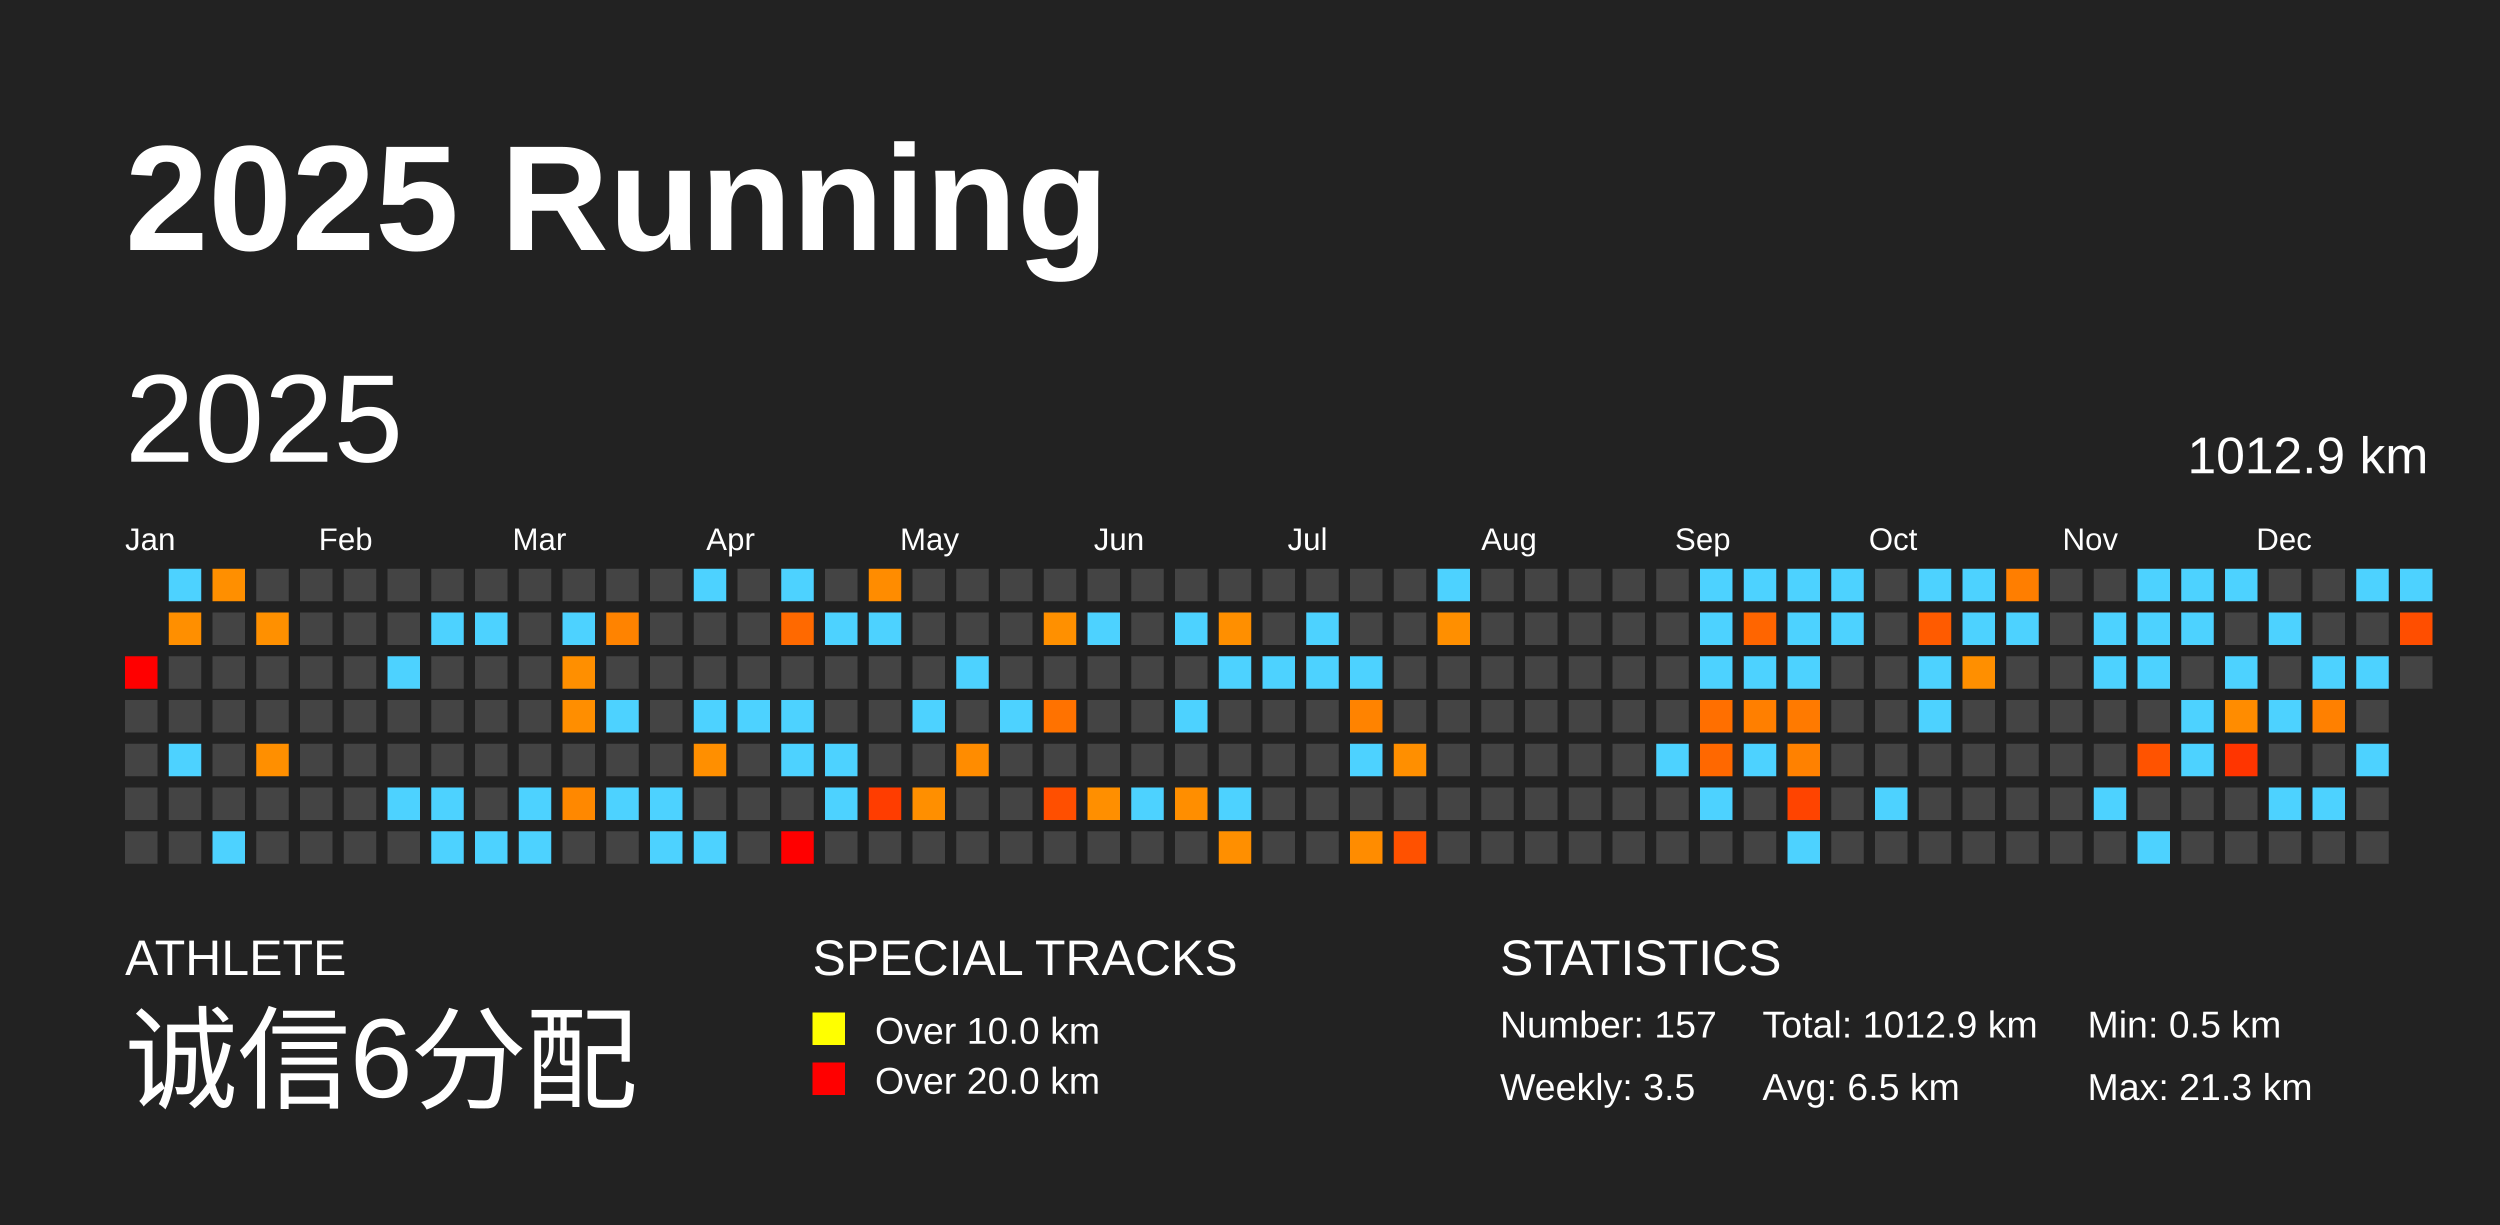
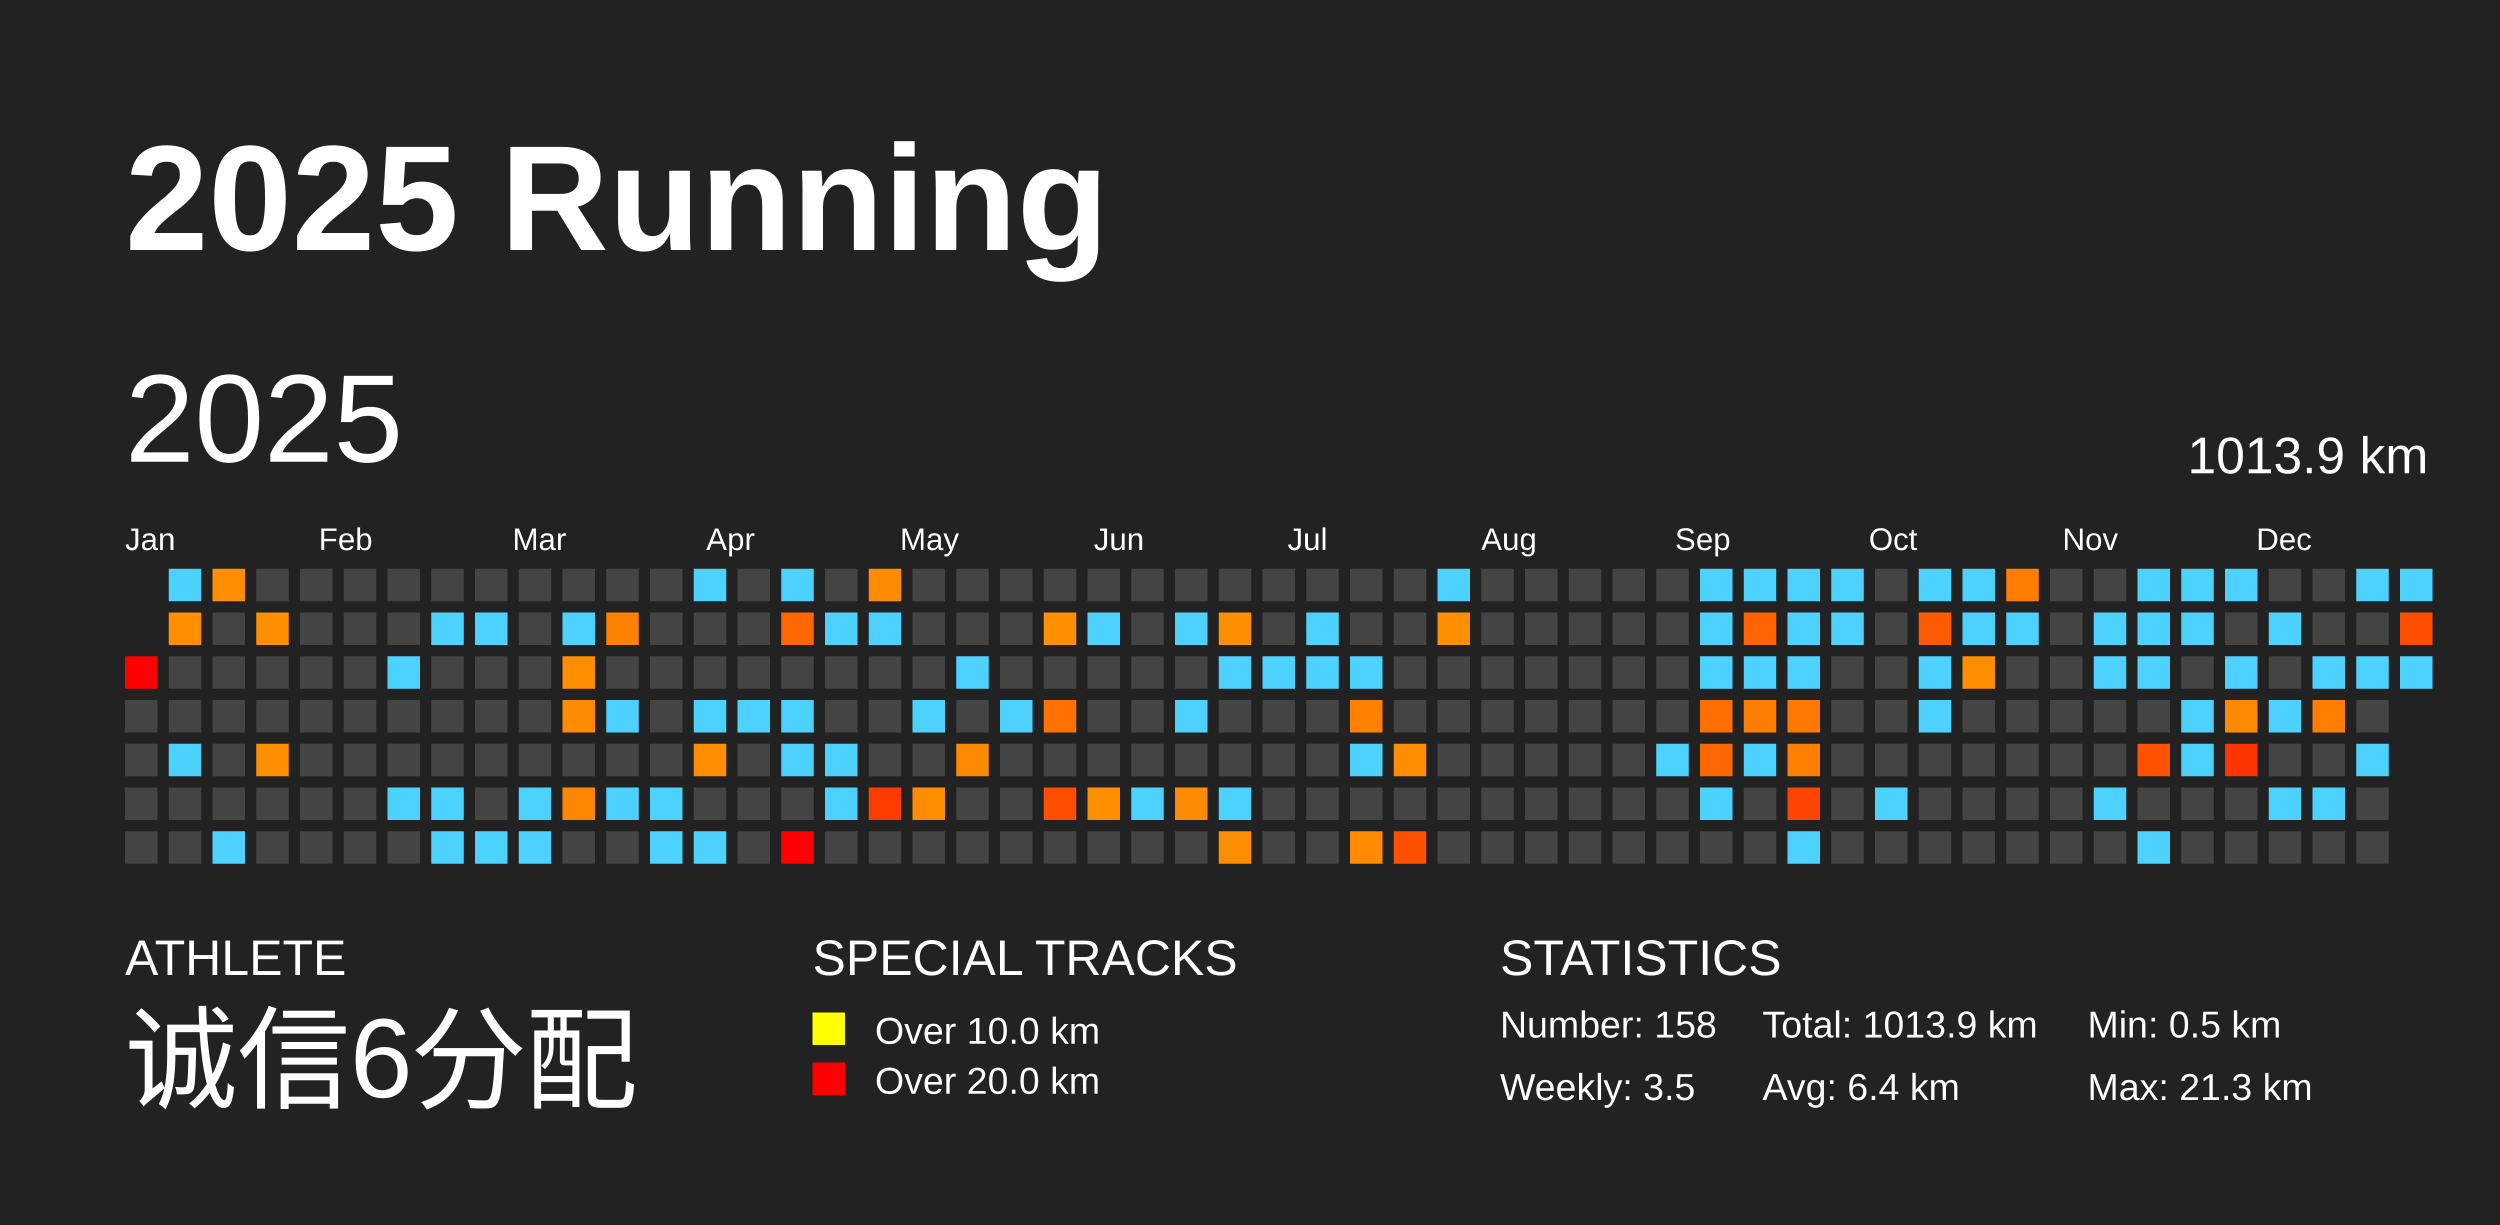
<svg xmlns="http://www.w3.org/2000/svg" baseProfile="full" height="98mm" version="1.1" viewBox="0,0,200,98" width="200mm">
  <defs />
  <rect fill="#222222" height="98" width="200" x="0" y="0" />
  <text fill="#FFFFFF" style="font-size:12px; font-family:Arial; font-weight:bold;" x="10" y="20">2025 Running</text>
  <text fill="#FFFFFF" style="font-size:4px; font-family:Arial" x="10" y="78">ATHLETE</text>
  <text fill="#FFFFFF" style="font-size:9px; font-family:Arial" x="10" y="88">诚信6分配</text>
  <text fill="#FFFFFF" style="font-size:4px; font-family:Arial" x="65" y="78">SPECIAL TRACKS</text>
  <rect fill="yellow" height="2.6" width="2.6" x="65" y="81" />
  <text fill="#FFFFFF" style="font-size:3px; font-family:Arial" x="70" y="83.5">Over 10.0 km</text>
  <rect fill="red" height="2.6" width="2.6" x="65" y="85" />
  <text fill="#FFFFFF" style="font-size:3px; font-family:Arial" x="70" y="87.5">Over 20.0 km</text>
  <text fill="#FFFFFF" style="font-size:4px; font-family:Arial" x="120" y="78">STATISTICS</text>
-   <text fill="#FFFFFF" style="font-size:3px; font-family:Arial" x="120" y="83">Number: 157</text>
+   <text fill="#FFFFFF" style="font-size:3px; font-family:Arial" x="120" y="83">Number: 158</text>
  <text fill="#FFFFFF" style="font-size:3px; font-family:Arial" x="120" y="88">Weekly: 3.5</text>
-   <text fill="#FFFFFF" style="font-size:3px; font-family:Arial" x="141" y="83">Total: 1012.9 km</text>
-   <text fill="#FFFFFF" style="font-size:3px; font-family:Arial" x="141" y="88">Avg: 6.5 km</text>
+   <text fill="#FFFFFF" style="font-size:3px; font-family:Arial" x="141" y="83">Total: 1013.9 km</text>
+   <text fill="#FFFFFF" style="font-size:3px; font-family:Arial" x="141" y="88">Avg: 6.4 km</text>
  <text fill="#FFFFFF" style="font-size:3px; font-family:Arial" x="167" y="83">Min: 0.5 km</text>
  <text fill="#FFFFFF" style="font-size:3px; font-family:Arial" x="167" y="88">Max: 21.3 km</text>
  <text dominant-baseline="hanging" fill="#FFFFFF" style="font-size:10.0px; font-family:Arial;" x="10" y="30">2025</text>
-   <text dominant-baseline="hanging" fill="#FFFFFF" style="font-size:4.125px; font-family:Arial;" x="175" y="35">1012.9 km</text>
+   <text dominant-baseline="hanging" fill="#FFFFFF" style="font-size:4.125px; font-family:Arial;" x="175" y="35">1013.9 km</text>
  <text fill="#FFFFFF" style="font-size:2.5px; font-family:Arial" x="10.0" y="44">Jan</text>
  <text fill="#FFFFFF" style="font-size:2.5px; font-family:Arial" x="25.5" y="44">Feb</text>
  <text fill="#FFFFFF" style="font-size:2.5px; font-family:Arial" x="41.0" y="44">Mar</text>
  <text fill="#FFFFFF" style="font-size:2.5px; font-family:Arial" x="56.5" y="44">Apr</text>
  <text fill="#FFFFFF" style="font-size:2.5px; font-family:Arial" x="72.0" y="44">May</text>
  <text fill="#FFFFFF" style="font-size:2.5px; font-family:Arial" x="87.5" y="44">Jun</text>
  <text fill="#FFFFFF" style="font-size:2.5px; font-family:Arial" x="103.0" y="44">Jul</text>
  <text fill="#FFFFFF" style="font-size:2.5px; font-family:Arial" x="118.5" y="44">Aug</text>
  <text fill="#FFFFFF" style="font-size:2.5px; font-family:Arial" x="134.0" y="44">Sep</text>
  <text fill="#FFFFFF" style="font-size:2.5px; font-family:Arial" x="149.5" y="44">Oct</text>
  <text fill="#FFFFFF" style="font-size:2.5px; font-family:Arial" x="165.0" y="44">Nov</text>
  <text fill="#FFFFFF" style="font-size:2.5px; font-family:Arial" x="180.5" y="44">Dec</text>
  <rect fill="red" height="2.6" width="2.6" x="10.0" y="52.5" />
  <rect fill="#444444" height="2.6" width="2.6" x="10.0" y="56.0" />
  <rect fill="#444444" height="2.6" width="2.6" x="10.0" y="59.5" />
  <rect fill="#444444" height="2.6" width="2.6" x="10.0" y="63.0" />
  <rect fill="#444444" height="2.6" width="2.6" x="10.0" y="66.5" />
  <rect fill="#4dd2ff" height="2.6" width="2.6" x="13.5" y="45.5" />
-   <rect fill="#ff8f00" height="2.6" width="2.6" x="13.5" y="49.0" />
+   <rect fill="#ff8e00" height="2.6" width="2.6" x="13.5" y="49.0" />
  <rect fill="#444444" height="2.6" width="2.6" x="13.5" y="52.5" />
  <rect fill="#444444" height="2.6" width="2.6" x="13.5" y="56.0" />
  <rect fill="#4dd2ff" height="2.6" width="2.6" x="13.5" y="59.5" />
  <rect fill="#444444" height="2.6" width="2.6" x="13.5" y="63.0" />
  <rect fill="#444444" height="2.6" width="2.6" x="13.5" y="66.5" />
-   <rect fill="#ff8f00" height="2.6" width="2.6" x="17.0" y="45.5" />
+   <rect fill="#ff8e00" height="2.6" width="2.6" x="17.0" y="45.5" />
  <rect fill="#444444" height="2.6" width="2.6" x="17.0" y="49.0" />
  <rect fill="#444444" height="2.6" width="2.6" x="17.0" y="52.5" />
  <rect fill="#444444" height="2.6" width="2.6" x="17.0" y="56.0" />
  <rect fill="#444444" height="2.6" width="2.6" x="17.0" y="59.5" />
  <rect fill="#444444" height="2.6" width="2.6" x="17.0" y="63.0" />
  <rect fill="#4dd2ff" height="2.6" width="2.6" x="17.0" y="66.5" />
  <rect fill="#444444" height="2.6" width="2.6" x="20.5" y="45.5" />
-   <rect fill="#ff9000" height="2.6" width="2.6" x="20.5" y="49.0" />
+   <rect fill="#ff8e00" height="2.6" width="2.6" x="20.5" y="49.0" />
  <rect fill="#444444" height="2.6" width="2.6" x="20.5" y="52.5" />
  <rect fill="#444444" height="2.6" width="2.6" x="20.5" y="56.0" />
-   <rect fill="#ff8f00" height="2.6" width="2.6" x="20.5" y="59.5" />
+   <rect fill="#ff8e00" height="2.6" width="2.6" x="20.5" y="59.5" />
  <rect fill="#444444" height="2.6" width="2.6" x="20.5" y="63.0" />
  <rect fill="#444444" height="2.6" width="2.6" x="20.5" y="66.5" />
  <rect fill="#444444" height="2.6" width="2.6" x="24.0" y="45.5" />
  <rect fill="#444444" height="2.6" width="2.6" x="24.0" y="49.0" />
  <rect fill="#444444" height="2.6" width="2.6" x="24.0" y="52.5" />
  <rect fill="#444444" height="2.6" width="2.6" x="24.0" y="56.0" />
  <rect fill="#444444" height="2.6" width="2.6" x="24.0" y="59.5" />
  <rect fill="#444444" height="2.6" width="2.6" x="24.0" y="63.0" />
  <rect fill="#444444" height="2.6" width="2.6" x="24.0" y="66.5" />
  <rect fill="#444444" height="2.6" width="2.6" x="27.5" y="45.5" />
  <rect fill="#444444" height="2.6" width="2.6" x="27.5" y="49.0" />
  <rect fill="#444444" height="2.6" width="2.6" x="27.5" y="52.5" />
  <rect fill="#444444" height="2.6" width="2.6" x="27.5" y="56.0" />
  <rect fill="#444444" height="2.6" width="2.6" x="27.5" y="59.5" />
  <rect fill="#444444" height="2.6" width="2.6" x="27.5" y="63.0" />
  <rect fill="#444444" height="2.6" width="2.6" x="27.5" y="66.5" />
  <rect fill="#444444" height="2.6" width="2.6" x="31.0" y="45.5" />
  <rect fill="#444444" height="2.6" width="2.6" x="31.0" y="49.0" />
  <rect fill="#4dd2ff" height="2.6" width="2.6" x="31.0" y="52.5" />
  <rect fill="#444444" height="2.6" width="2.6" x="31.0" y="56.0" />
  <rect fill="#444444" height="2.6" width="2.6" x="31.0" y="59.5" />
  <rect fill="#4dd2ff" height="2.6" width="2.6" x="31.0" y="63.0" />
  <rect fill="#444444" height="2.6" width="2.6" x="31.0" y="66.5" />
  <rect fill="#444444" height="2.6" width="2.6" x="34.5" y="45.5" />
  <rect fill="#4dd2ff" height="2.6" width="2.6" x="34.5" y="49.0" />
  <rect fill="#444444" height="2.6" width="2.6" x="34.5" y="52.5" />
  <rect fill="#444444" height="2.6" width="2.6" x="34.5" y="56.0" />
  <rect fill="#444444" height="2.6" width="2.6" x="34.5" y="59.5" />
  <rect fill="#4dd2ff" height="2.6" width="2.6" x="34.5" y="63.0" />
  <rect fill="#4dd2ff" height="2.6" width="2.6" x="34.5" y="66.5" />
  <rect fill="#444444" height="2.6" width="2.6" x="38.0" y="45.5" />
  <rect fill="#4dd2ff" height="2.6" width="2.6" x="38.0" y="49.0" />
  <rect fill="#444444" height="2.6" width="2.6" x="38.0" y="52.5" />
  <rect fill="#444444" height="2.6" width="2.6" x="38.0" y="56.0" />
  <rect fill="#444444" height="2.6" width="2.6" x="38.0" y="59.5" />
  <rect fill="#444444" height="2.6" width="2.6" x="38.0" y="63.0" />
  <rect fill="#4dd2ff" height="2.6" width="2.6" x="38.0" y="66.5" />
  <rect fill="#444444" height="2.6" width="2.6" x="41.5" y="45.5" />
  <rect fill="#444444" height="2.6" width="2.6" x="41.5" y="49.0" />
  <rect fill="#444444" height="2.6" width="2.6" x="41.5" y="52.5" />
  <rect fill="#444444" height="2.6" width="2.6" x="41.5" y="56.0" />
  <rect fill="#444444" height="2.6" width="2.6" x="41.5" y="59.5" />
  <rect fill="#4dd2ff" height="2.6" width="2.6" x="41.5" y="63.0" />
  <rect fill="#4dd2ff" height="2.6" width="2.6" x="41.5" y="66.5" />
  <rect fill="#444444" height="2.6" width="2.6" x="45.0" y="45.5" />
  <rect fill="#4dd2ff" height="2.6" width="2.6" x="45.0" y="49.0" />
-   <rect fill="#ff8f00" height="2.6" width="2.6" x="45.0" y="52.5" />
-   <rect fill="#ff8e00" height="2.6" width="2.6" x="45.0" y="56.0" />
+   <rect fill="#ff8e00" height="2.6" width="2.6" x="45.0" y="52.5" />
+   <rect fill="#ff8c00" height="2.6" width="2.6" x="45.0" y="56.0" />
  <rect fill="#444444" height="2.6" width="2.6" x="45.0" y="59.5" />
-   <rect fill="#ff8800" height="2.6" width="2.6" x="45.0" y="63.0" />
+   <rect fill="#ff8600" height="2.6" width="2.6" x="45.0" y="63.0" />
  <rect fill="#444444" height="2.6" width="2.6" x="45.0" y="66.5" />
  <rect fill="#444444" height="2.6" width="2.6" x="48.5" y="45.5" />
-   <rect fill="#ff8300" height="2.6" width="2.6" x="48.5" y="49.0" />
+   <rect fill="#ff8100" height="2.6" width="2.6" x="48.5" y="49.0" />
  <rect fill="#444444" height="2.6" width="2.6" x="48.5" y="52.5" />
  <rect fill="#4dd2ff" height="2.6" width="2.6" x="48.5" y="56.0" />
  <rect fill="#444444" height="2.6" width="2.6" x="48.5" y="59.5" />
  <rect fill="#4dd2ff" height="2.6" width="2.6" x="48.5" y="63.0" />
  <rect fill="#444444" height="2.6" width="2.6" x="48.5" y="66.5" />
  <rect fill="#444444" height="2.6" width="2.6" x="52.0" y="45.5" />
  <rect fill="#444444" height="2.6" width="2.6" x="52.0" y="49.0" />
  <rect fill="#444444" height="2.6" width="2.6" x="52.0" y="52.5" />
  <rect fill="#444444" height="2.6" width="2.6" x="52.0" y="56.0" />
  <rect fill="#444444" height="2.6" width="2.6" x="52.0" y="59.5" />
  <rect fill="#4dd2ff" height="2.6" width="2.6" x="52.0" y="63.0" />
  <rect fill="#4dd2ff" height="2.6" width="2.6" x="52.0" y="66.5" />
  <rect fill="#4dd2ff" height="2.6" width="2.6" x="55.5" y="45.5" />
  <rect fill="#444444" height="2.6" width="2.6" x="55.5" y="49.0" />
  <rect fill="#444444" height="2.6" width="2.6" x="55.5" y="52.5" />
  <rect fill="#4dd2ff" height="2.6" width="2.6" x="55.5" y="56.0" />
-   <rect fill="#ff8f00" height="2.6" width="2.6" x="55.5" y="59.5" />
+   <rect fill="#ff8d00" height="2.6" width="2.6" x="55.5" y="59.5" />
  <rect fill="#444444" height="2.6" width="2.6" x="55.5" y="63.0" />
  <rect fill="#4dd2ff" height="2.6" width="2.6" x="55.5" y="66.5" />
  <rect fill="#444444" height="2.6" width="2.6" x="59.0" y="45.5" />
  <rect fill="#444444" height="2.6" width="2.6" x="59.0" y="49.0" />
  <rect fill="#444444" height="2.6" width="2.6" x="59.0" y="52.5" />
  <rect fill="#4dd2ff" height="2.6" width="2.6" x="59.0" y="56.0" />
  <rect fill="#444444" height="2.6" width="2.6" x="59.0" y="59.5" />
  <rect fill="#444444" height="2.6" width="2.6" x="59.0" y="63.0" />
  <rect fill="#444444" height="2.6" width="2.6" x="59.0" y="66.5" />
  <rect fill="#4dd2ff" height="2.6" width="2.6" x="62.5" y="45.5" />
-   <rect fill="#ff6900" height="2.6" width="2.6" x="62.5" y="49.0" />
+   <rect fill="#ff6800" height="2.6" width="2.6" x="62.5" y="49.0" />
  <rect fill="#444444" height="2.6" width="2.6" x="62.5" y="52.5" />
  <rect fill="#4dd2ff" height="2.6" width="2.6" x="62.5" y="56.0" />
  <rect fill="#4dd2ff" height="2.6" width="2.6" x="62.5" y="59.5" />
  <rect fill="#444444" height="2.6" width="2.6" x="62.5" y="63.0" />
  <rect fill="red" height="2.6" width="2.6" x="62.5" y="66.5" />
  <rect fill="#444444" height="2.6" width="2.6" x="66.0" y="45.5" />
  <rect fill="#4dd2ff" height="2.6" width="2.6" x="66.0" y="49.0" />
  <rect fill="#444444" height="2.6" width="2.6" x="66.0" y="52.5" />
  <rect fill="#444444" height="2.6" width="2.6" x="66.0" y="56.0" />
  <rect fill="#4dd2ff" height="2.6" width="2.6" x="66.0" y="59.5" />
  <rect fill="#4dd2ff" height="2.6" width="2.6" x="66.0" y="63.0" />
  <rect fill="#444444" height="2.6" width="2.6" x="66.0" y="66.5" />
-   <rect fill="#ff8c00" height="2.6" width="2.6" x="69.5" y="45.5" />
+   <rect fill="#ff8b00" height="2.6" width="2.6" x="69.5" y="45.5" />
  <rect fill="#4dd2ff" height="2.6" width="2.6" x="69.5" y="49.0" />
  <rect fill="#444444" height="2.6" width="2.6" x="69.5" y="52.5" />
  <rect fill="#444444" height="2.6" width="2.6" x="69.5" y="56.0" />
  <rect fill="#444444" height="2.6" width="2.6" x="69.5" y="59.5" />
-   <rect fill="#ff3d00" height="2.6" width="2.6" x="69.5" y="63.0" />
+   <rect fill="#ff3c00" height="2.6" width="2.6" x="69.5" y="63.0" />
  <rect fill="#444444" height="2.6" width="2.6" x="69.5" y="66.5" />
  <rect fill="#444444" height="2.6" width="2.6" x="73.0" y="45.5" />
  <rect fill="#444444" height="2.6" width="2.6" x="73.0" y="49.0" />
  <rect fill="#444444" height="2.6" width="2.6" x="73.0" y="52.5" />
  <rect fill="#4dd2ff" height="2.6" width="2.6" x="73.0" y="56.0" />
  <rect fill="#444444" height="2.6" width="2.6" x="73.0" y="59.5" />
-   <rect fill="#ff8f00" height="2.6" width="2.6" x="73.0" y="63.0" />
+   <rect fill="#ff8d00" height="2.6" width="2.6" x="73.0" y="63.0" />
  <rect fill="#444444" height="2.6" width="2.6" x="73.0" y="66.5" />
  <rect fill="#444444" height="2.6" width="2.6" x="76.5" y="45.5" />
  <rect fill="#444444" height="2.6" width="2.6" x="76.5" y="49.0" />
  <rect fill="#4dd2ff" height="2.6" width="2.6" x="76.5" y="52.5" />
  <rect fill="#444444" height="2.6" width="2.6" x="76.5" y="56.0" />
-   <rect fill="#ff8c00" height="2.6" width="2.6" x="76.5" y="59.5" />
+   <rect fill="#ff8a00" height="2.6" width="2.6" x="76.5" y="59.5" />
  <rect fill="#444444" height="2.6" width="2.6" x="76.5" y="63.0" />
  <rect fill="#444444" height="2.6" width="2.6" x="76.5" y="66.5" />
  <rect fill="#444444" height="2.6" width="2.6" x="80.0" y="45.5" />
  <rect fill="#444444" height="2.6" width="2.6" x="80.0" y="49.0" />
  <rect fill="#444444" height="2.6" width="2.6" x="80.0" y="52.5" />
  <rect fill="#4dd2ff" height="2.6" width="2.6" x="80.0" y="56.0" />
  <rect fill="#444444" height="2.6" width="2.6" x="80.0" y="59.5" />
  <rect fill="#444444" height="2.6" width="2.6" x="80.0" y="63.0" />
  <rect fill="#444444" height="2.6" width="2.6" x="80.0" y="66.5" />
  <rect fill="#444444" height="2.6" width="2.6" x="83.5" y="45.5" />
-   <rect fill="#ff9000" height="2.6" width="2.6" x="83.5" y="49.0" />
+   <rect fill="#ff8e00" height="2.6" width="2.6" x="83.5" y="49.0" />
  <rect fill="#444444" height="2.6" width="2.6" x="83.5" y="52.5" />
-   <rect fill="#ff7200" height="2.6" width="2.6" x="83.5" y="56.0" />
+   <rect fill="#ff7100" height="2.6" width="2.6" x="83.5" y="56.0" />
  <rect fill="#444444" height="2.6" width="2.6" x="83.5" y="59.5" />
-   <rect fill="#ff4f00" height="2.6" width="2.6" x="83.5" y="63.0" />
+   <rect fill="#ff4e00" height="2.6" width="2.6" x="83.5" y="63.0" />
  <rect fill="#444444" height="2.6" width="2.6" x="83.5" y="66.5" />
  <rect fill="#444444" height="2.6" width="2.6" x="87.0" y="45.5" />
  <rect fill="#4dd2ff" height="2.6" width="2.6" x="87.0" y="49.0" />
  <rect fill="#444444" height="2.6" width="2.6" x="87.0" y="52.5" />
  <rect fill="#444444" height="2.6" width="2.6" x="87.0" y="56.0" />
  <rect fill="#444444" height="2.6" width="2.6" x="87.0" y="59.5" />
-   <rect fill="#ff8f00" height="2.6" width="2.6" x="87.0" y="63.0" />
+   <rect fill="#ff8e00" height="2.6" width="2.6" x="87.0" y="63.0" />
  <rect fill="#444444" height="2.6" width="2.6" x="87.0" y="66.5" />
  <rect fill="#444444" height="2.6" width="2.6" x="90.5" y="45.5" />
  <rect fill="#444444" height="2.6" width="2.6" x="90.5" y="49.0" />
  <rect fill="#444444" height="2.6" width="2.6" x="90.5" y="52.5" />
  <rect fill="#444444" height="2.6" width="2.6" x="90.5" y="56.0" />
  <rect fill="#444444" height="2.6" width="2.6" x="90.5" y="59.5" />
  <rect fill="#4dd2ff" height="2.6" width="2.6" x="90.5" y="63.0" />
  <rect fill="#444444" height="2.6" width="2.6" x="90.5" y="66.5" />
  <rect fill="#444444" height="2.6" width="2.6" x="94.0" y="45.5" />
  <rect fill="#4dd2ff" height="2.6" width="2.6" x="94.0" y="49.0" />
  <rect fill="#444444" height="2.6" width="2.6" x="94.0" y="52.5" />
  <rect fill="#4dd2ff" height="2.6" width="2.6" x="94.0" y="56.0" />
  <rect fill="#444444" height="2.6" width="2.6" x="94.0" y="59.5" />
-   <rect fill="#ff8e00" height="2.6" width="2.6" x="94.0" y="63.0" />
+   <rect fill="#ff8c00" height="2.6" width="2.6" x="94.0" y="63.0" />
  <rect fill="#444444" height="2.6" width="2.6" x="94.0" y="66.5" />
  <rect fill="#444444" height="2.6" width="2.6" x="97.5" y="45.5" />
-   <rect fill="#ff8f00" height="2.6" width="2.6" x="97.5" y="49.0" />
+   <rect fill="#ff8e00" height="2.6" width="2.6" x="97.5" y="49.0" />
  <rect fill="#4dd2ff" height="2.6" width="2.6" x="97.5" y="52.5" />
  <rect fill="#444444" height="2.6" width="2.6" x="97.5" y="56.0" />
  <rect fill="#444444" height="2.6" width="2.6" x="97.5" y="59.5" />
  <rect fill="#4dd2ff" height="2.6" width="2.6" x="97.5" y="63.0" />
-   <rect fill="#ff8f00" height="2.6" width="2.6" x="97.5" y="66.5" />
+   <rect fill="#ff8d00" height="2.6" width="2.6" x="97.5" y="66.5" />
  <rect fill="#444444" height="2.6" width="2.6" x="101.0" y="45.5" />
  <rect fill="#444444" height="2.6" width="2.6" x="101.0" y="49.0" />
  <rect fill="#4dd2ff" height="2.6" width="2.6" x="101.0" y="52.5" />
  <rect fill="#444444" height="2.6" width="2.6" x="101.0" y="56.0" />
  <rect fill="#444444" height="2.6" width="2.6" x="101.0" y="59.5" />
  <rect fill="#444444" height="2.6" width="2.6" x="101.0" y="63.0" />
  <rect fill="#444444" height="2.6" width="2.6" x="101.0" y="66.5" />
  <rect fill="#444444" height="2.6" width="2.6" x="104.5" y="45.5" />
  <rect fill="#4dd2ff" height="2.6" width="2.6" x="104.5" y="49.0" />
  <rect fill="#4dd2ff" height="2.6" width="2.6" x="104.5" y="52.5" />
  <rect fill="#444444" height="2.6" width="2.6" x="104.5" y="56.0" />
  <rect fill="#444444" height="2.6" width="2.6" x="104.5" y="59.5" />
  <rect fill="#444444" height="2.6" width="2.6" x="104.5" y="63.0" />
  <rect fill="#444444" height="2.6" width="2.6" x="104.5" y="66.5" />
  <rect fill="#444444" height="2.6" width="2.6" x="108.0" y="45.5" />
  <rect fill="#444444" height="2.6" width="2.6" x="108.0" y="49.0" />
  <rect fill="#4dd2ff" height="2.6" width="2.6" x="108.0" y="52.5" />
-   <rect fill="#ff8300" height="2.6" width="2.6" x="108.0" y="56.0" />
+   <rect fill="#ff8100" height="2.6" width="2.6" x="108.0" y="56.0" />
  <rect fill="#4dd2ff" height="2.6" width="2.6" x="108.0" y="59.5" />
  <rect fill="#444444" height="2.6" width="2.6" x="108.0" y="63.0" />
-   <rect fill="#ff8c00" height="2.6" width="2.6" x="108.0" y="66.5" />
+   <rect fill="#ff8b00" height="2.6" width="2.6" x="108.0" y="66.5" />
  <rect fill="#444444" height="2.6" width="2.6" x="111.5" y="45.5" />
  <rect fill="#444444" height="2.6" width="2.6" x="111.5" y="49.0" />
  <rect fill="#444444" height="2.6" width="2.6" x="111.5" y="52.5" />
  <rect fill="#444444" height="2.6" width="2.6" x="111.5" y="56.0" />
-   <rect fill="#ff8f00" height="2.6" width="2.6" x="111.5" y="59.5" />
+   <rect fill="#ff8d00" height="2.6" width="2.6" x="111.5" y="59.5" />
  <rect fill="#444444" height="2.6" width="2.6" x="111.5" y="63.0" />
-   <rect fill="#ff5100" height="2.6" width="2.6" x="111.5" y="66.5" />
+   <rect fill="#ff5000" height="2.6" width="2.6" x="111.5" y="66.5" />
  <rect fill="#4dd2ff" height="2.6" width="2.6" x="115.0" y="45.5" />
-   <rect fill="#ff8f00" height="2.6" width="2.6" x="115.0" y="49.0" />
+   <rect fill="#ff8e00" height="2.6" width="2.6" x="115.0" y="49.0" />
  <rect fill="#444444" height="2.6" width="2.6" x="115.0" y="52.5" />
  <rect fill="#444444" height="2.6" width="2.6" x="115.0" y="56.0" />
  <rect fill="#444444" height="2.6" width="2.6" x="115.0" y="59.5" />
  <rect fill="#444444" height="2.6" width="2.6" x="115.0" y="63.0" />
  <rect fill="#444444" height="2.6" width="2.6" x="115.0" y="66.5" />
  <rect fill="#444444" height="2.6" width="2.6" x="118.5" y="45.5" />
  <rect fill="#444444" height="2.6" width="2.6" x="118.5" y="49.0" />
  <rect fill="#444444" height="2.6" width="2.6" x="118.5" y="52.5" />
  <rect fill="#444444" height="2.6" width="2.6" x="118.5" y="56.0" />
  <rect fill="#444444" height="2.6" width="2.6" x="118.5" y="59.5" />
  <rect fill="#444444" height="2.6" width="2.6" x="118.5" y="63.0" />
  <rect fill="#444444" height="2.6" width="2.6" x="118.5" y="66.5" />
  <rect fill="#444444" height="2.6" width="2.6" x="122.0" y="45.5" />
  <rect fill="#444444" height="2.6" width="2.6" x="122.0" y="49.0" />
  <rect fill="#444444" height="2.6" width="2.6" x="122.0" y="52.5" />
  <rect fill="#444444" height="2.6" width="2.6" x="122.0" y="56.0" />
  <rect fill="#444444" height="2.6" width="2.6" x="122.0" y="59.5" />
  <rect fill="#444444" height="2.6" width="2.6" x="122.0" y="63.0" />
  <rect fill="#444444" height="2.6" width="2.6" x="122.0" y="66.5" />
  <rect fill="#444444" height="2.6" width="2.6" x="125.5" y="45.5" />
  <rect fill="#444444" height="2.6" width="2.6" x="125.5" y="49.0" />
  <rect fill="#444444" height="2.6" width="2.6" x="125.5" y="52.5" />
  <rect fill="#444444" height="2.6" width="2.6" x="125.5" y="56.0" />
  <rect fill="#444444" height="2.6" width="2.6" x="125.5" y="59.5" />
  <rect fill="#444444" height="2.6" width="2.6" x="125.5" y="63.0" />
  <rect fill="#444444" height="2.6" width="2.6" x="125.5" y="66.5" />
  <rect fill="#444444" height="2.6" width="2.6" x="129.0" y="45.5" />
  <rect fill="#444444" height="2.6" width="2.6" x="129.0" y="49.0" />
  <rect fill="#444444" height="2.6" width="2.6" x="129.0" y="52.5" />
  <rect fill="#444444" height="2.6" width="2.6" x="129.0" y="56.0" />
  <rect fill="#444444" height="2.6" width="2.6" x="129.0" y="59.5" />
  <rect fill="#444444" height="2.6" width="2.6" x="129.0" y="63.0" />
  <rect fill="#444444" height="2.6" width="2.6" x="129.0" y="66.5" />
  <rect fill="#444444" height="2.6" width="2.6" x="132.5" y="45.5" />
  <rect fill="#444444" height="2.6" width="2.6" x="132.5" y="49.0" />
  <rect fill="#444444" height="2.6" width="2.6" x="132.5" y="52.5" />
  <rect fill="#444444" height="2.6" width="2.6" x="132.5" y="56.0" />
  <rect fill="#4dd2ff" height="2.6" width="2.6" x="132.5" y="59.5" />
  <rect fill="#444444" height="2.6" width="2.6" x="132.5" y="63.0" />
  <rect fill="#444444" height="2.6" width="2.6" x="132.5" y="66.5" />
  <rect fill="#4dd2ff" height="2.6" width="2.6" x="136.0" y="45.5" />
  <rect fill="#4dd2ff" height="2.6" width="2.6" x="136.0" y="49.0" />
  <rect fill="#4dd2ff" height="2.6" width="2.6" x="136.0" y="52.5" />
-   <rect fill="#ff6f00" height="2.6" width="2.6" x="136.0" y="56.0" />
-   <rect fill="#ff6800" height="2.6" width="2.6" x="136.0" y="59.5" />
+   <rect fill="#ff6e00" height="2.6" width="2.6" x="136.0" y="56.0" />
+   <rect fill="#ff6700" height="2.6" width="2.6" x="136.0" y="59.5" />
  <rect fill="#4dd2ff" height="2.6" width="2.6" x="136.0" y="63.0" />
  <rect fill="#444444" height="2.6" width="2.6" x="136.0" y="66.5" />
  <rect fill="#4dd2ff" height="2.6" width="2.6" x="139.5" y="45.5" />
-   <rect fill="#ff6500" height="2.6" width="2.6" x="139.5" y="49.0" />
+   <rect fill="#ff6400" height="2.6" width="2.6" x="139.5" y="49.0" />
  <rect fill="#4dd2ff" height="2.6" width="2.6" x="139.5" y="52.5" />
-   <rect fill="#ff7f00" height="2.6" width="2.6" x="139.5" y="56.0" />
+   <rect fill="#ff7d00" height="2.6" width="2.6" x="139.5" y="56.0" />
  <rect fill="#4dd2ff" height="2.6" width="2.6" x="139.5" y="59.5" />
  <rect fill="#444444" height="2.6" width="2.6" x="139.5" y="63.0" />
  <rect fill="#444444" height="2.6" width="2.6" x="139.5" y="66.5" />
  <rect fill="#4dd2ff" height="2.6" width="2.6" x="143.0" y="45.5" />
  <rect fill="#4dd2ff" height="2.6" width="2.6" x="143.0" y="49.0" />
  <rect fill="#4dd2ff" height="2.6" width="2.6" x="143.0" y="52.5" />
-   <rect fill="#ff7a00" height="2.6" width="2.6" x="143.0" y="56.0" />
-   <rect fill="#ff8100" height="2.6" width="2.6" x="143.0" y="59.5" />
-   <rect fill="#ff4400" height="2.6" width="2.6" x="143.0" y="63.0" />
+   <rect fill="#ff7900" height="2.6" width="2.6" x="143.0" y="56.0" />
+   <rect fill="#ff8000" height="2.6" width="2.6" x="143.0" y="59.5" />
+   <rect fill="#ff4300" height="2.6" width="2.6" x="143.0" y="63.0" />
  <rect fill="#4dd2ff" height="2.6" width="2.6" x="143.0" y="66.5" />
  <rect fill="#4dd2ff" height="2.6" width="2.6" x="146.5" y="45.5" />
  <rect fill="#4dd2ff" height="2.6" width="2.6" x="146.5" y="49.0" />
  <rect fill="#444444" height="2.6" width="2.6" x="146.5" y="52.5" />
  <rect fill="#444444" height="2.6" width="2.6" x="146.5" y="56.0" />
  <rect fill="#444444" height="2.6" width="2.6" x="146.5" y="59.5" />
  <rect fill="#444444" height="2.6" width="2.6" x="146.5" y="63.0" />
  <rect fill="#444444" height="2.6" width="2.6" x="146.5" y="66.5" />
  <rect fill="#444444" height="2.6" width="2.6" x="150.0" y="45.5" />
  <rect fill="#444444" height="2.6" width="2.6" x="150.0" y="49.0" />
  <rect fill="#444444" height="2.6" width="2.6" x="150.0" y="52.5" />
  <rect fill="#444444" height="2.6" width="2.6" x="150.0" y="56.0" />
  <rect fill="#444444" height="2.6" width="2.6" x="150.0" y="59.5" />
  <rect fill="#4dd2ff" height="2.6" width="2.6" x="150.0" y="63.0" />
  <rect fill="#444444" height="2.6" width="2.6" x="150.0" y="66.5" />
  <rect fill="#4dd2ff" height="2.6" width="2.6" x="153.5" y="45.5" />
-   <rect fill="#ff5b00" height="2.6" width="2.6" x="153.5" y="49.0" />
+   <rect fill="#ff5a00" height="2.6" width="2.6" x="153.5" y="49.0" />
  <rect fill="#4dd2ff" height="2.6" width="2.6" x="153.5" y="52.5" />
  <rect fill="#4dd2ff" height="2.6" width="2.6" x="153.5" y="56.0" />
  <rect fill="#444444" height="2.6" width="2.6" x="153.5" y="59.5" />
  <rect fill="#444444" height="2.6" width="2.6" x="153.5" y="63.0" />
  <rect fill="#444444" height="2.6" width="2.6" x="153.5" y="66.5" />
  <rect fill="#4dd2ff" height="2.6" width="2.6" x="157.0" y="45.5" />
  <rect fill="#4dd2ff" height="2.6" width="2.6" x="157.0" y="49.0" />
-   <rect fill="#ff8f00" height="2.6" width="2.6" x="157.0" y="52.5" />
+   <rect fill="#ff8e00" height="2.6" width="2.6" x="157.0" y="52.5" />
  <rect fill="#444444" height="2.6" width="2.6" x="157.0" y="56.0" />
  <rect fill="#444444" height="2.6" width="2.6" x="157.0" y="59.5" />
  <rect fill="#444444" height="2.6" width="2.6" x="157.0" y="63.0" />
  <rect fill="#444444" height="2.6" width="2.6" x="157.0" y="66.5" />
-   <rect fill="#ff7e00" height="2.6" width="2.6" x="160.5" y="45.5" />
+   <rect fill="#ff7d00" height="2.6" width="2.6" x="160.5" y="45.5" />
  <rect fill="#4dd2ff" height="2.6" width="2.6" x="160.5" y="49.0" />
  <rect fill="#444444" height="2.6" width="2.6" x="160.5" y="52.5" />
  <rect fill="#444444" height="2.6" width="2.6" x="160.5" y="56.0" />
  <rect fill="#444444" height="2.6" width="2.6" x="160.5" y="59.5" />
  <rect fill="#444444" height="2.6" width="2.6" x="160.5" y="63.0" />
  <rect fill="#444444" height="2.6" width="2.6" x="160.5" y="66.5" />
  <rect fill="#444444" height="2.6" width="2.6" x="164.0" y="45.5" />
  <rect fill="#444444" height="2.6" width="2.6" x="164.0" y="49.0" />
  <rect fill="#444444" height="2.6" width="2.6" x="164.0" y="52.5" />
  <rect fill="#444444" height="2.6" width="2.6" x="164.0" y="56.0" />
  <rect fill="#444444" height="2.6" width="2.6" x="164.0" y="59.5" />
  <rect fill="#444444" height="2.6" width="2.6" x="164.0" y="63.0" />
  <rect fill="#444444" height="2.6" width="2.6" x="164.0" y="66.5" />
  <rect fill="#444444" height="2.6" width="2.6" x="167.5" y="45.5" />
  <rect fill="#4dd2ff" height="2.6" width="2.6" x="167.5" y="49.0" />
  <rect fill="#4dd2ff" height="2.6" width="2.6" x="167.5" y="52.5" />
  <rect fill="#444444" height="2.6" width="2.6" x="167.5" y="56.0" />
  <rect fill="#444444" height="2.6" width="2.6" x="167.5" y="59.5" />
  <rect fill="#4dd2ff" height="2.6" width="2.6" x="167.5" y="63.0" />
  <rect fill="#444444" height="2.6" width="2.6" x="167.5" y="66.5" />
  <rect fill="#4dd2ff" height="2.6" width="2.6" x="171.0" y="45.5" />
  <rect fill="#4dd2ff" height="2.6" width="2.6" x="171.0" y="49.0" />
  <rect fill="#4dd2ff" height="2.6" width="2.6" x="171.0" y="52.5" />
  <rect fill="#444444" height="2.6" width="2.6" x="171.0" y="56.0" />
  <rect fill="#ff5300" height="2.6" width="2.6" x="171.0" y="59.5" />
  <rect fill="#444444" height="2.6" width="2.6" x="171.0" y="63.0" />
  <rect fill="#4dd2ff" height="2.6" width="2.6" x="171.0" y="66.5" />
  <rect fill="#4dd2ff" height="2.6" width="2.6" x="174.5" y="45.5" />
  <rect fill="#4dd2ff" height="2.6" width="2.6" x="174.5" y="49.0" />
  <rect fill="#444444" height="2.6" width="2.6" x="174.5" y="52.5" />
  <rect fill="#4dd2ff" height="2.6" width="2.6" x="174.5" y="56.0" />
  <rect fill="#4dd2ff" height="2.6" width="2.6" x="174.5" y="59.5" />
  <rect fill="#444444" height="2.6" width="2.6" x="174.5" y="63.0" />
  <rect fill="#444444" height="2.6" width="2.6" x="174.5" y="66.5" />
  <rect fill="#4dd2ff" height="2.6" width="2.6" x="178.0" y="45.5" />
  <rect fill="#444444" height="2.6" width="2.6" x="178.0" y="49.0" />
  <rect fill="#4dd2ff" height="2.6" width="2.6" x="178.0" y="52.5" />
-   <rect fill="#ff8c00" height="2.6" width="2.6" x="178.0" y="56.0" />
+   <rect fill="#ff8a00" height="2.6" width="2.6" x="178.0" y="56.0" />
  <rect fill="#ff3500" height="2.6" width="2.6" x="178.0" y="59.5" />
  <rect fill="#444444" height="2.6" width="2.6" x="178.0" y="63.0" />
  <rect fill="#444444" height="2.6" width="2.6" x="178.0" y="66.5" />
  <rect fill="#444444" height="2.6" width="2.6" x="181.5" y="45.5" />
  <rect fill="#4dd2ff" height="2.6" width="2.6" x="181.5" y="49.0" />
  <rect fill="#444444" height="2.6" width="2.6" x="181.5" y="52.5" />
  <rect fill="#4dd2ff" height="2.6" width="2.6" x="181.5" y="56.0" />
  <rect fill="#444444" height="2.6" width="2.6" x="181.5" y="59.5" />
  <rect fill="#4dd2ff" height="2.6" width="2.6" x="181.5" y="63.0" />
  <rect fill="#444444" height="2.6" width="2.6" x="181.5" y="66.5" />
  <rect fill="#444444" height="2.6" width="2.6" x="185.0" y="45.5" />
  <rect fill="#444444" height="2.6" width="2.6" x="185.0" y="49.0" />
  <rect fill="#4dd2ff" height="2.6" width="2.6" x="185.0" y="52.5" />
-   <rect fill="#ff8000" height="2.6" width="2.6" x="185.0" y="56.0" />
+   <rect fill="#ff7e00" height="2.6" width="2.6" x="185.0" y="56.0" />
  <rect fill="#444444" height="2.6" width="2.6" x="185.0" y="59.5" />
  <rect fill="#4dd2ff" height="2.6" width="2.6" x="185.0" y="63.0" />
  <rect fill="#444444" height="2.6" width="2.6" x="185.0" y="66.5" />
  <rect fill="#4dd2ff" height="2.6" width="2.6" x="188.5" y="45.5" />
  <rect fill="#444444" height="2.6" width="2.6" x="188.5" y="49.0" />
  <rect fill="#4dd2ff" height="2.6" width="2.6" x="188.5" y="52.5" />
  <rect fill="#444444" height="2.6" width="2.6" x="188.5" y="56.0" />
  <rect fill="#4dd2ff" height="2.6" width="2.6" x="188.5" y="59.5" />
  <rect fill="#444444" height="2.6" width="2.6" x="188.5" y="63.0" />
  <rect fill="#444444" height="2.6" width="2.6" x="188.5" y="66.5" />
  <rect fill="#4dd2ff" height="2.6" width="2.6" x="192.0" y="45.5" />
  <rect fill="#ff4e00" height="2.6" width="2.6" x="192.0" y="49.0" />
-   <rect fill="#444444" height="2.6" width="2.6" x="192.0" y="52.5" />
+   <rect fill="#4dd2ff" height="2.6" width="2.6" x="192.0" y="52.5" />
</svg>
